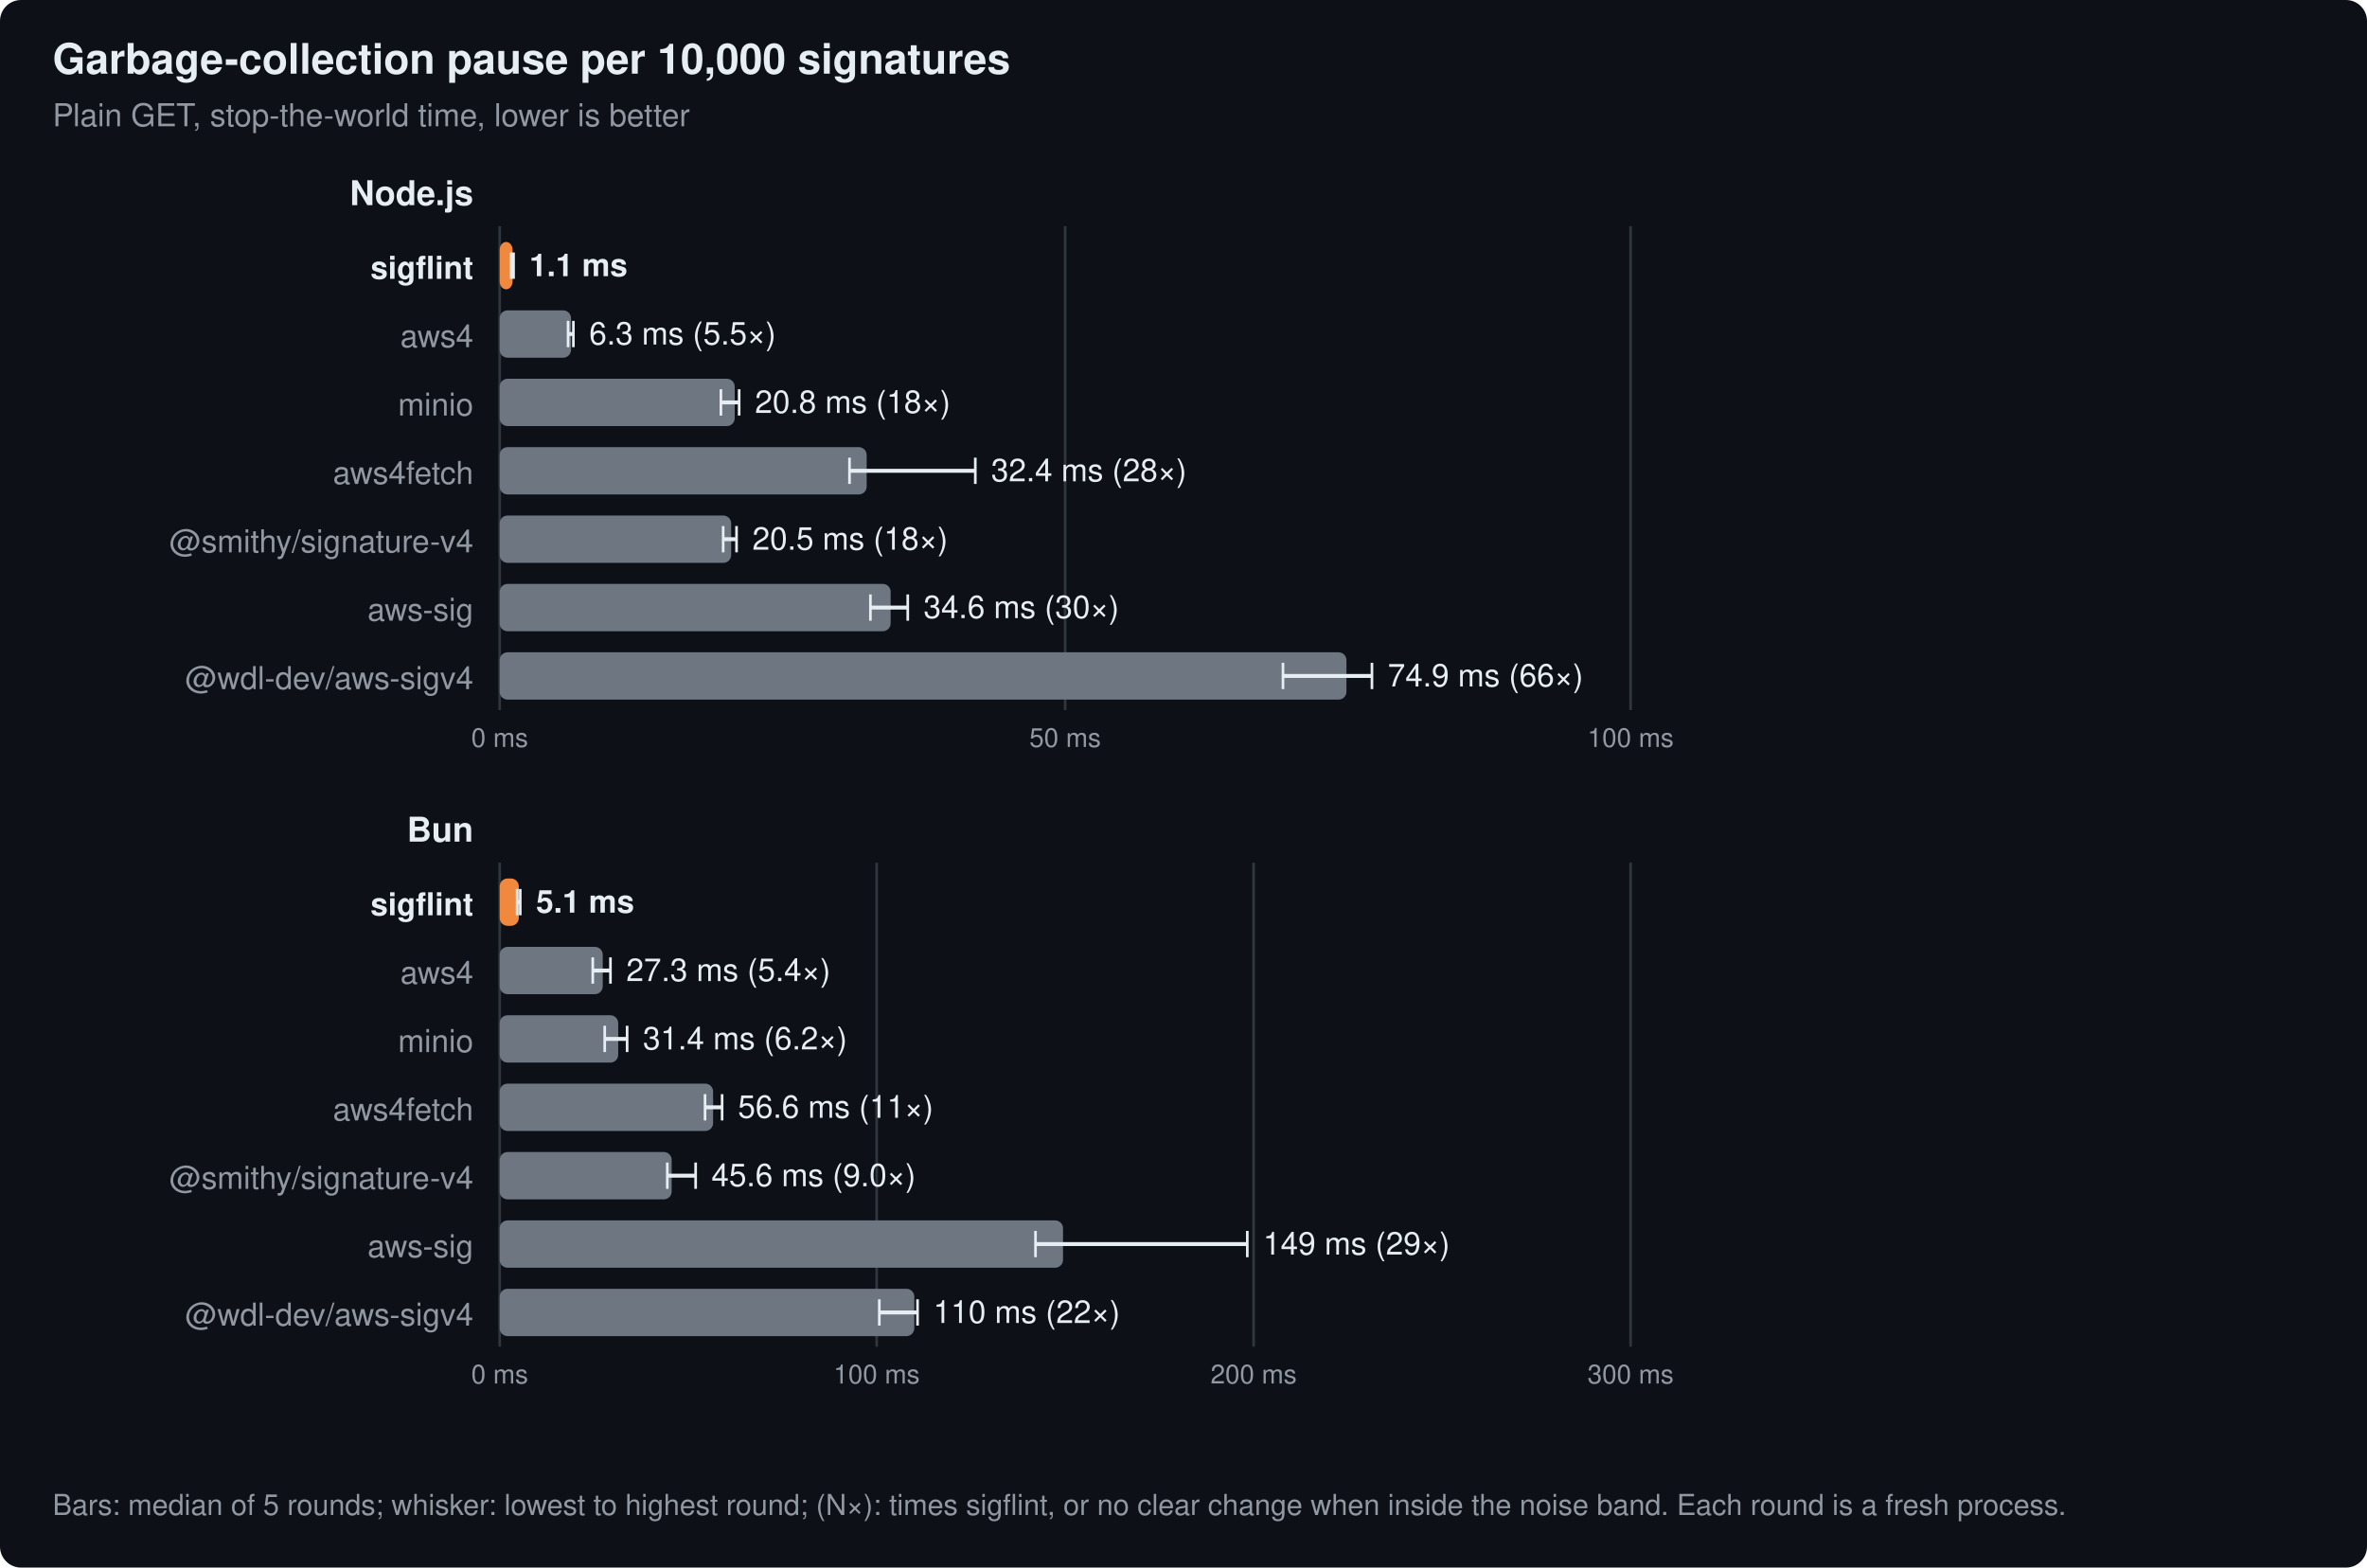
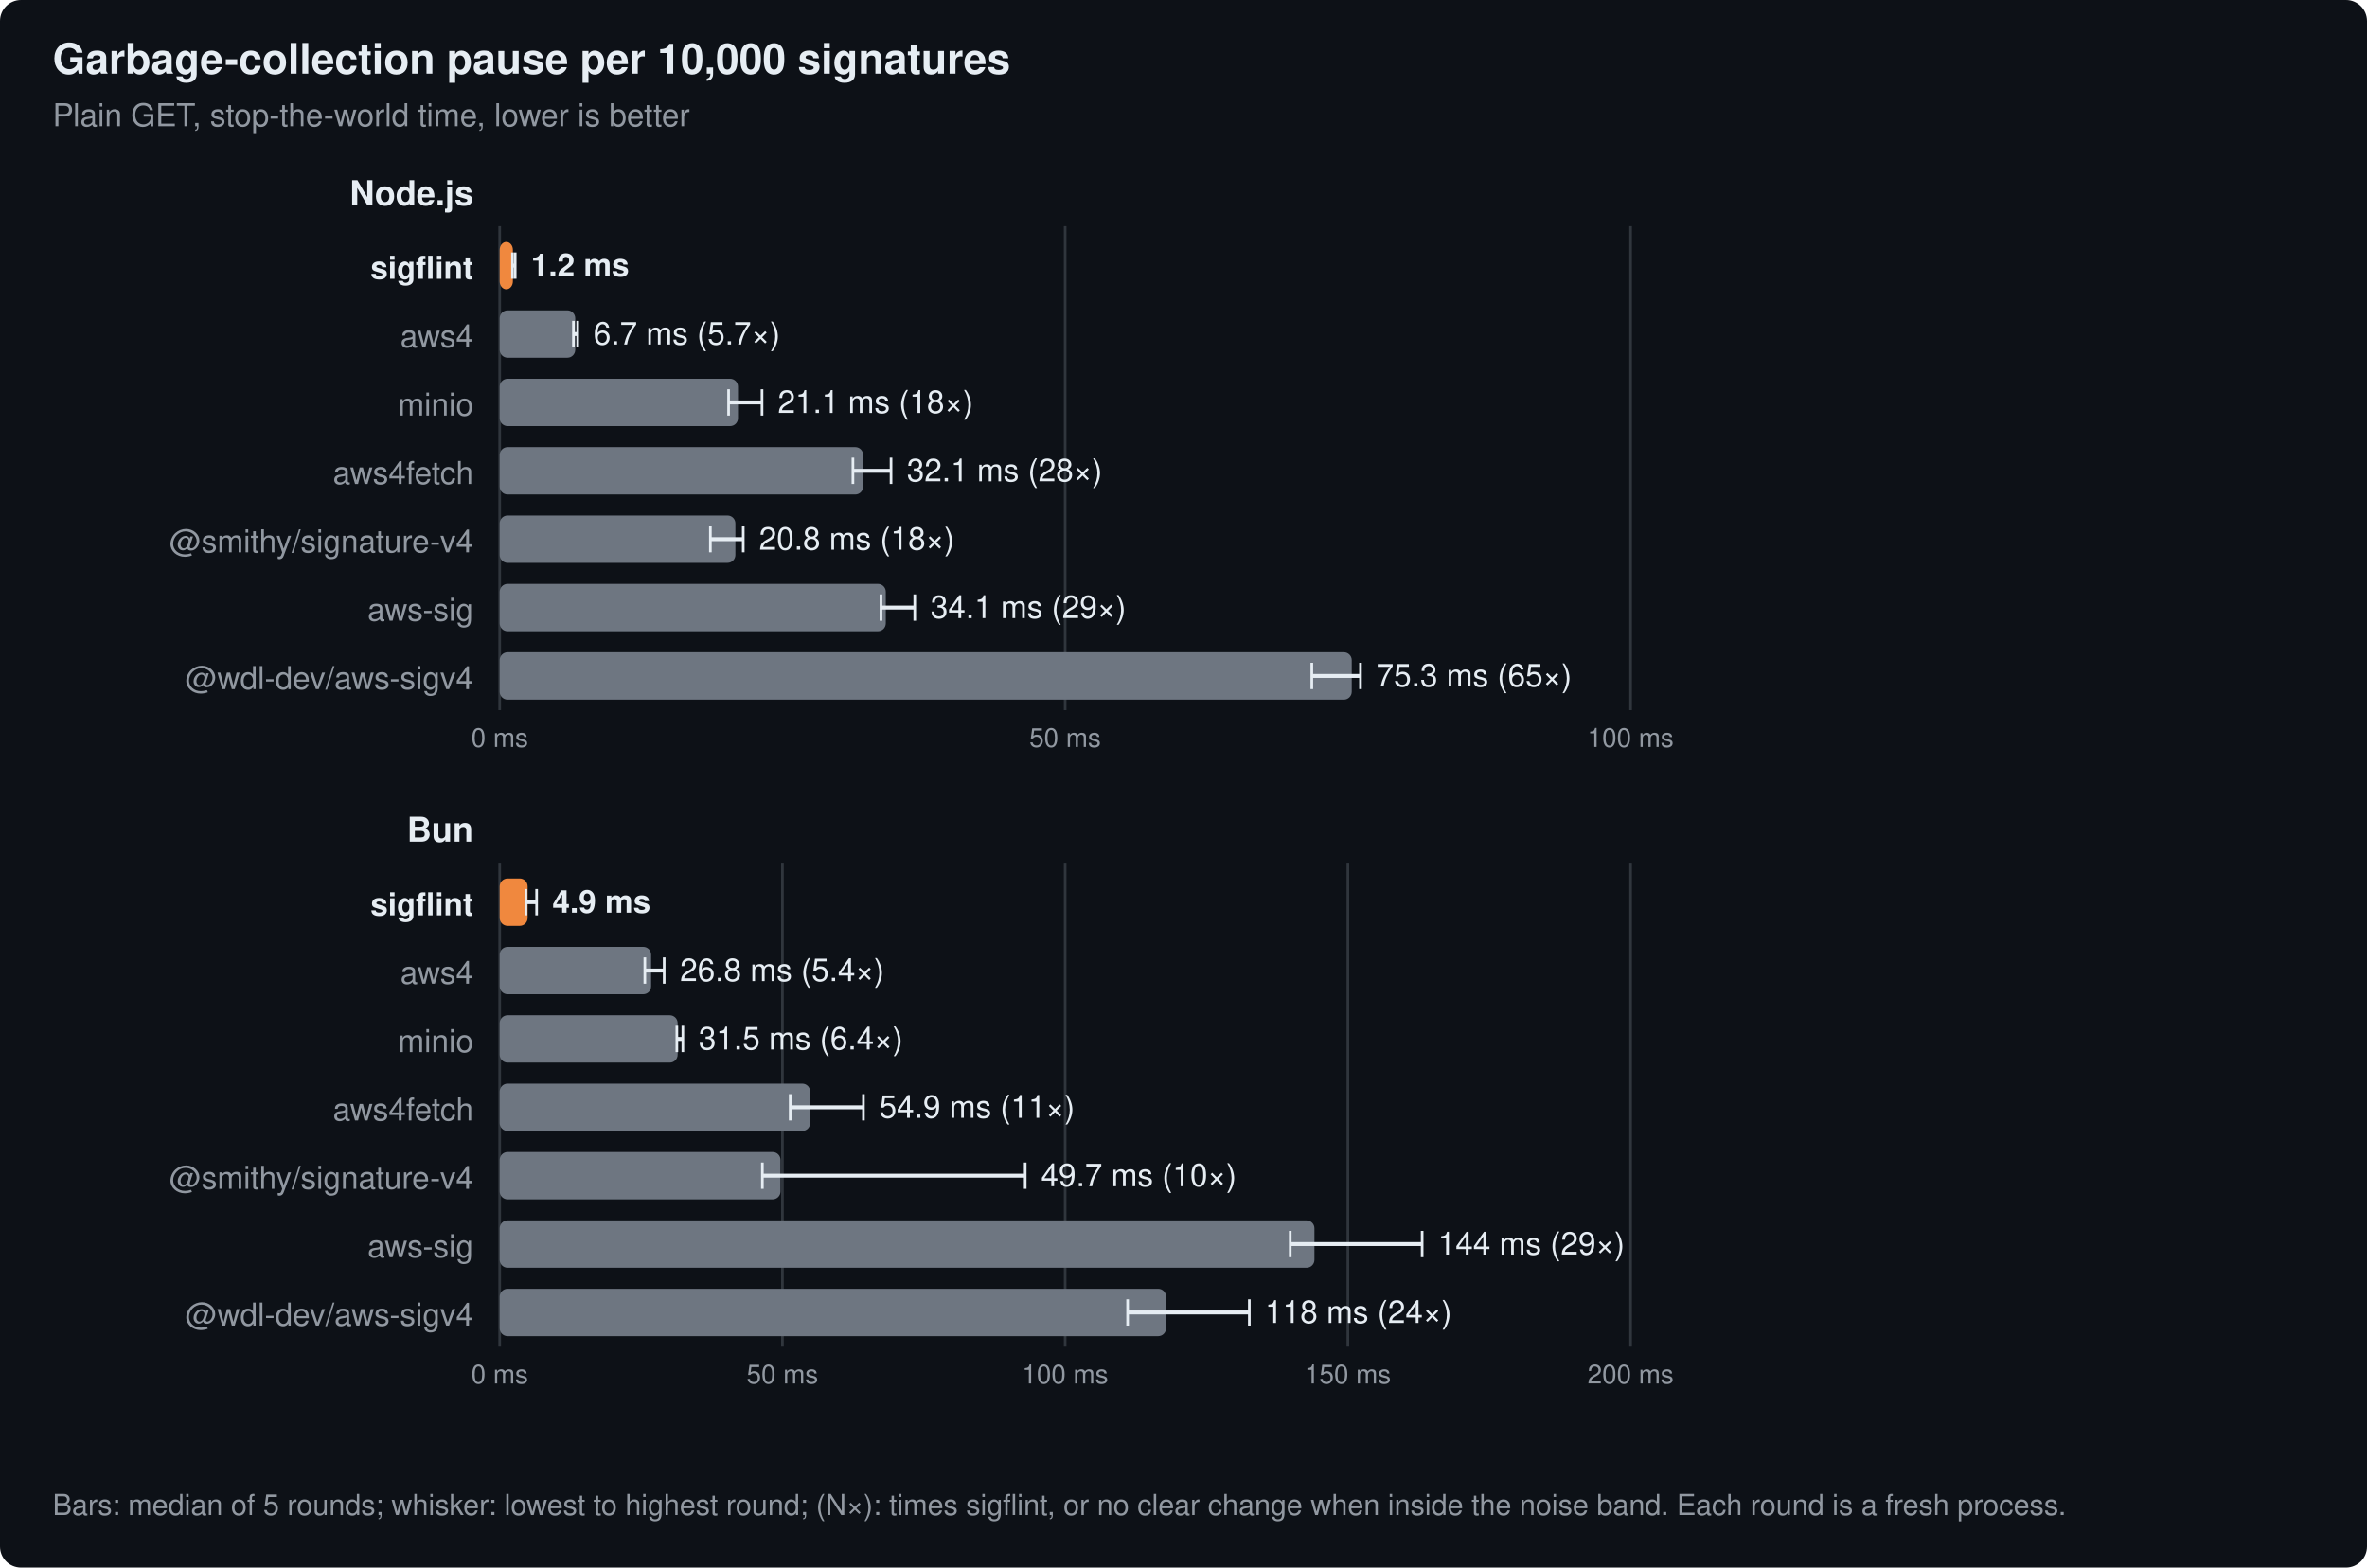
<svg xmlns="http://www.w3.org/2000/svg" width="900" height="596" viewBox="0 0 900 596" role="img" aria-labelledby="t" font-family="-apple-system,BlinkMacSystemFont,'Segoe UI',Helvetica,Arial,sans-serif">
  <rect width="900" height="596" rx="8" fill="#0d1117" />
  <text x="20" y="28" font-size="16" fill="#e6edf3" text-anchor="start" font-weight="600">Garbage-collection pause per 10,000 signatures</text>
  <text x="20" y="48" font-size="12" fill="#9198a1" text-anchor="start" font-weight="400">Plain GET, stop-the-world time, lower is better</text>
  <text x="180" y="78" font-size="13" fill="#e6edf3" text-anchor="end" font-weight="700">Node.js</text>
  <line x1="190" y1="86" x2="190" y2="270" stroke="#30363d" />
  <text x="190" y="284" font-size="10" fill="#9198a1" text-anchor="middle" font-weight="400">0 ms</text>
  <line x1="405" y1="86" x2="405" y2="270" stroke="#30363d" />
  <text x="405" y="284" font-size="10" fill="#9198a1" text-anchor="middle" font-weight="400">50 ms</text>
  <line x1="620" y1="86" x2="620" y2="270" stroke="#30363d" />
  <text x="620" y="284" font-size="10" fill="#9198a1" text-anchor="middle" font-weight="400">100 ms</text>
  <text x="180" y="106" font-size="12" fill="#e6edf3" text-anchor="end" font-weight="700">sigflint</text>
-   <rect x="190" y="92" width="4.898" height="18" rx="3" fill="#f0883e" />
-   <line x1="194.367" y1="101" x2="195.268" y2="101" stroke="#e6edf3" stroke-width="1.5" />
-   <line x1="194.367" y1="96" x2="194.367" y2="106" stroke="#e6edf3" />
-   <line x1="195.268" y1="96" x2="195.268" y2="106" stroke="#e6edf3" />
-   <text x="201.268" y="105" font-size="12" fill="#e6edf3" text-anchor="start" font-weight="700">1.1 ms</text>
+   <rect x="190" y="92" width="5.014" height="18" rx="3" fill="#f0883e" />
+   <line x1="194.863" y1="101" x2="195.894" y2="101" stroke="#e6edf3" stroke-width="1.5" />
+   <line x1="194.863" y1="96" x2="194.863" y2="106" stroke="#e6edf3" />
+   <line x1="195.894" y1="96" x2="195.894" y2="106" stroke="#e6edf3" />
+   <text x="201.894" y="105" font-size="12" fill="#e6edf3" text-anchor="start" font-weight="700">1.2 ms</text>
  <text x="180" y="132" font-size="12" fill="#9198a1" text-anchor="end" font-weight="400">aws4</text>
-   <rect x="190" y="118" width="27.121" height="18" rx="3" fill="#6e7681" />
-   <line x1="215.997" y1="127" x2="218.018" y2="127" stroke="#e6edf3" stroke-width="1.5" />
-   <line x1="215.997" y1="122" x2="215.997" y2="132" stroke="#e6edf3" />
-   <line x1="218.018" y1="122" x2="218.018" y2="132" stroke="#e6edf3" />
-   <text x="224.018" y="131" font-size="12" fill="#e6edf3" text-anchor="start" font-weight="400">6.3 ms  (5.5×)</text>
+   <rect x="190" y="118" width="28.717" height="18" rx="3" fill="#6e7681" />
+   <line x1="218.031" y1="127" x2="219.644" y2="127" stroke="#e6edf3" stroke-width="1.5" />
+   <line x1="218.031" y1="122" x2="218.031" y2="132" stroke="#e6edf3" />
+   <line x1="219.644" y1="122" x2="219.644" y2="132" stroke="#e6edf3" />
+   <text x="225.644" y="131" font-size="12" fill="#e6edf3" text-anchor="start" font-weight="400">6.7 ms  (5.7×)</text>
  <text x="180" y="158" font-size="12" fill="#9198a1" text-anchor="end" font-weight="400">minio</text>
-   <rect x="190" y="144" width="89.359" height="18" rx="3" fill="#6e7681" />
-   <line x1="274.111" y1="153" x2="281.046" y2="153" stroke="#e6edf3" stroke-width="1.5" />
-   <line x1="274.111" y1="148" x2="274.111" y2="158" stroke="#e6edf3" />
-   <line x1="281.046" y1="148" x2="281.046" y2="158" stroke="#e6edf3" />
-   <text x="287.046" y="157" font-size="12" fill="#e6edf3" text-anchor="start" font-weight="400">20.8 ms  (18×)</text>
+   <rect x="190" y="144" width="90.608" height="18" rx="3" fill="#6e7681" />
+   <line x1="277.025" y1="153" x2="289.738" y2="153" stroke="#e6edf3" stroke-width="1.5" />
+   <line x1="277.025" y1="148" x2="277.025" y2="158" stroke="#e6edf3" />
+   <line x1="289.738" y1="148" x2="289.738" y2="158" stroke="#e6edf3" />
+   <text x="295.738" y="157" font-size="12" fill="#e6edf3" text-anchor="start" font-weight="400">21.1 ms  (18×)</text>
  <text x="180" y="184" font-size="12" fill="#9198a1" text-anchor="end" font-weight="400">aws4fetch</text>
-   <rect x="190" y="170" width="139.53" height="18" rx="3" fill="#6e7681" />
-   <line x1="323.005" y1="179" x2="370.838" y2="179" stroke="#e6edf3" stroke-width="1.5" />
-   <line x1="323.005" y1="174" x2="323.005" y2="184" stroke="#e6edf3" />
-   <line x1="370.838" y1="174" x2="370.838" y2="184" stroke="#e6edf3" />
-   <text x="376.838" y="183" font-size="12" fill="#e6edf3" text-anchor="start" font-weight="400">32.4 ms  (28×)</text>
+   <rect x="190" y="170" width="138.193" height="18" rx="3" fill="#6e7681" />
+   <line x1="324.305" y1="179" x2="338.797" y2="179" stroke="#e6edf3" stroke-width="1.5" />
+   <line x1="324.305" y1="174" x2="324.305" y2="184" stroke="#e6edf3" />
+   <line x1="338.797" y1="174" x2="338.797" y2="184" stroke="#e6edf3" />
+   <text x="344.797" y="183" font-size="12" fill="#e6edf3" text-anchor="start" font-weight="400">32.1 ms  (28×)</text>
  <text x="180" y="210" font-size="12" fill="#9198a1" text-anchor="end" font-weight="400">@smithy/signature-v4</text>
-   <rect x="190" y="196" width="88.015" height="18" rx="3" fill="#6e7681" />
-   <line x1="274.967" y1="205" x2="280.05" y2="205" stroke="#e6edf3" stroke-width="1.5" />
-   <line x1="274.967" y1="200" x2="274.967" y2="210" stroke="#e6edf3" />
-   <line x1="280.05" y1="200" x2="280.05" y2="210" stroke="#e6edf3" />
-   <text x="286.05" y="209" font-size="12" fill="#e6edf3" text-anchor="start" font-weight="400">20.5 ms  (18×)</text>
+   <rect x="190" y="196" width="89.615" height="18" rx="3" fill="#6e7681" />
+   <line x1="270.104" y1="205" x2="282.598" y2="205" stroke="#e6edf3" stroke-width="1.5" />
+   <line x1="270.104" y1="200" x2="270.104" y2="210" stroke="#e6edf3" />
+   <line x1="282.598" y1="200" x2="282.598" y2="210" stroke="#e6edf3" />
+   <text x="288.598" y="209" font-size="12" fill="#e6edf3" text-anchor="start" font-weight="400">20.8 ms  (18×)</text>
  <text x="180" y="236" font-size="12" fill="#9198a1" text-anchor="end" font-weight="400">aws-sig</text>
-   <rect x="190" y="222" width="148.649" height="18" rx="3" fill="#6e7681" />
-   <line x1="330.957" y1="231" x2="345.154" y2="231" stroke="#e6edf3" stroke-width="1.5" />
-   <line x1="330.957" y1="226" x2="330.957" y2="236" stroke="#e6edf3" />
-   <line x1="345.154" y1="226" x2="345.154" y2="236" stroke="#e6edf3" />
-   <text x="351.154" y="235" font-size="12" fill="#e6edf3" text-anchor="start" font-weight="400">34.6 ms  (30×)</text>
+   <rect x="190" y="222" width="146.801" height="18" rx="3" fill="#6e7681" />
+   <line x1="334.973" y1="231" x2="347.816" y2="231" stroke="#e6edf3" stroke-width="1.5" />
+   <line x1="334.973" y1="226" x2="334.973" y2="236" stroke="#e6edf3" />
+   <line x1="347.816" y1="226" x2="347.816" y2="236" stroke="#e6edf3" />
+   <text x="353.816" y="235" font-size="12" fill="#e6edf3" text-anchor="start" font-weight="400">34.1 ms  (29×)</text>
  <text x="180" y="262" font-size="12" fill="#9198a1" text-anchor="end" font-weight="400">@wdl-dev/aws-sigv4</text>
-   <rect x="190" y="248" width="321.96" height="18" rx="3" fill="#6e7681" />
-   <line x1="487.826" y1="257" x2="521.657" y2="257" stroke="#e6edf3" stroke-width="1.5" />
-   <line x1="487.826" y1="252" x2="487.826" y2="262" stroke="#e6edf3" />
-   <line x1="521.657" y1="252" x2="521.657" y2="262" stroke="#e6edf3" />
-   <text x="527.657" y="261" font-size="12" fill="#e6edf3" text-anchor="start" font-weight="400">74.9 ms  (66×)</text>
+   <rect x="190" y="248" width="323.972" height="18" rx="3" fill="#6e7681" />
+   <line x1="498.792" y1="257" x2="517.295" y2="257" stroke="#e6edf3" stroke-width="1.5" />
+   <line x1="498.792" y1="252" x2="498.792" y2="262" stroke="#e6edf3" />
+   <line x1="517.295" y1="252" x2="517.295" y2="262" stroke="#e6edf3" />
+   <text x="523.295" y="261" font-size="12" fill="#e6edf3" text-anchor="start" font-weight="400">75.3 ms  (65×)</text>
  <text x="180" y="320" font-size="13" fill="#e6edf3" text-anchor="end" font-weight="700">Bun</text>
  <line x1="190" y1="328" x2="190" y2="512" stroke="#30363d" />
  <text x="190" y="526" font-size="10" fill="#9198a1" text-anchor="middle" font-weight="400">0 ms</text>
-   <line x1="333.333" y1="328" x2="333.333" y2="512" stroke="#30363d" />
-   <text x="333.333" y="526" font-size="10" fill="#9198a1" text-anchor="middle" font-weight="400">100 ms</text>
-   <line x1="476.667" y1="328" x2="476.667" y2="512" stroke="#30363d" />
-   <text x="476.667" y="526" font-size="10" fill="#9198a1" text-anchor="middle" font-weight="400">200 ms</text>
+   <line x1="297.5" y1="328" x2="297.5" y2="512" stroke="#30363d" />
+   <text x="297.5" y="526" font-size="10" fill="#9198a1" text-anchor="middle" font-weight="400">50 ms</text>
+   <line x1="405" y1="328" x2="405" y2="512" stroke="#30363d" />
+   <text x="405" y="526" font-size="10" fill="#9198a1" text-anchor="middle" font-weight="400">100 ms</text>
+   <line x1="512.5" y1="328" x2="512.5" y2="512" stroke="#30363d" />
+   <text x="512.5" y="526" font-size="10" fill="#9198a1" text-anchor="middle" font-weight="400">150 ms</text>
  <line x1="620" y1="328" x2="620" y2="512" stroke="#30363d" />
-   <text x="620" y="526" font-size="10" fill="#9198a1" text-anchor="middle" font-weight="400">300 ms</text>
+   <text x="620" y="526" font-size="10" fill="#9198a1" text-anchor="middle" font-weight="400">200 ms</text>
  <text x="180" y="348" font-size="12" fill="#e6edf3" text-anchor="end" font-weight="700">sigflint</text>
-   <rect x="190" y="334" width="7.267" height="18" rx="3" fill="#f0883e" />
-   <line x1="196.627" y1="343" x2="197.82" y2="343" stroke="#e6edf3" stroke-width="1.5" />
-   <line x1="196.627" y1="338" x2="196.627" y2="348" stroke="#e6edf3" />
-   <line x1="197.82" y1="338" x2="197.82" y2="348" stroke="#e6edf3" />
-   <text x="203.82" y="347" font-size="12" fill="#e6edf3" text-anchor="start" font-weight="700">5.1 ms</text>
+   <rect x="190" y="334" width="10.612" height="18" rx="3" fill="#f0883e" />
+   <line x1="199.972" y1="343" x2="204.041" y2="343" stroke="#e6edf3" stroke-width="1.5" />
+   <line x1="199.972" y1="338" x2="199.972" y2="348" stroke="#e6edf3" />
+   <line x1="204.041" y1="338" x2="204.041" y2="348" stroke="#e6edf3" />
+   <text x="210.041" y="347" font-size="12" fill="#e6edf3" text-anchor="start" font-weight="700">4.9 ms</text>
  <text x="180" y="374" font-size="12" fill="#9198a1" text-anchor="end" font-weight="400">aws4</text>
-   <rect x="190" y="360" width="39.182" height="18" rx="3" fill="#6e7681" />
-   <line x1="225.382" y1="369" x2="232.11" y2="369" stroke="#e6edf3" stroke-width="1.5" />
-   <line x1="225.382" y1="364" x2="225.382" y2="374" stroke="#e6edf3" />
-   <line x1="232.11" y1="364" x2="232.11" y2="374" stroke="#e6edf3" />
-   <text x="238.11" y="373" font-size="12" fill="#e6edf3" text-anchor="start" font-weight="400">27.3 ms  (5.4×)</text>
+   <rect x="190" y="360" width="57.57" height="18" rx="3" fill="#6e7681" />
+   <line x1="245.184" y1="369" x2="252.546" y2="369" stroke="#e6edf3" stroke-width="1.5" />
+   <line x1="245.184" y1="364" x2="245.184" y2="374" stroke="#e6edf3" />
+   <line x1="252.546" y1="364" x2="252.546" y2="374" stroke="#e6edf3" />
+   <text x="258.546" y="373" font-size="12" fill="#e6edf3" text-anchor="start" font-weight="400">26.8 ms  (5.4×)</text>
  <text x="180" y="400" font-size="12" fill="#9198a1" text-anchor="end" font-weight="400">minio</text>
-   <rect x="190" y="386" width="45.063" height="18" rx="3" fill="#6e7681" />
-   <line x1="229.933" y1="395" x2="238.446" y2="395" stroke="#e6edf3" stroke-width="1.5" />
-   <line x1="229.933" y1="390" x2="229.933" y2="400" stroke="#e6edf3" />
-   <line x1="238.446" y1="390" x2="238.446" y2="400" stroke="#e6edf3" />
-   <text x="244.446" y="399" font-size="12" fill="#e6edf3" text-anchor="start" font-weight="400">31.4 ms  (6.2×)</text>
+   <rect x="190" y="386" width="67.662" height="18" rx="3" fill="#6e7681" />
+   <line x1="257.364" y1="395" x2="259.644" y2="395" stroke="#e6edf3" stroke-width="1.5" />
+   <line x1="257.364" y1="390" x2="257.364" y2="400" stroke="#e6edf3" />
+   <line x1="259.644" y1="390" x2="259.644" y2="400" stroke="#e6edf3" />
+   <text x="265.644" y="399" font-size="12" fill="#e6edf3" text-anchor="start" font-weight="400">31.5 ms  (6.4×)</text>
  <text x="180" y="426" font-size="12" fill="#9198a1" text-anchor="end" font-weight="400">aws4fetch</text>
-   <rect x="190" y="412" width="81.146" height="18" rx="3" fill="#6e7681" />
-   <line x1="268.073" y1="421" x2="274.562" y2="421" stroke="#e6edf3" stroke-width="1.5" />
-   <line x1="268.073" y1="416" x2="268.073" y2="426" stroke="#e6edf3" />
-   <line x1="274.562" y1="416" x2="274.562" y2="426" stroke="#e6edf3" />
-   <text x="280.562" y="425" font-size="12" fill="#e6edf3" text-anchor="start" font-weight="400">56.6 ms  (11×)</text>
+   <rect x="190" y="412" width="118.033" height="18" rx="3" fill="#6e7681" />
+   <line x1="300.453" y1="421" x2="328.298" y2="421" stroke="#e6edf3" stroke-width="1.5" />
+   <line x1="300.453" y1="416" x2="300.453" y2="426" stroke="#e6edf3" />
+   <line x1="328.298" y1="416" x2="328.298" y2="426" stroke="#e6edf3" />
+   <text x="334.298" y="425" font-size="12" fill="#e6edf3" text-anchor="start" font-weight="400">54.9 ms  (11×)</text>
  <text x="180" y="452" font-size="12" fill="#9198a1" text-anchor="end" font-weight="400">@smithy/signature-v4</text>
-   <rect x="190" y="438" width="65.389" height="18" rx="3" fill="#6e7681" />
-   <line x1="253.724" y1="447" x2="264.505" y2="447" stroke="#e6edf3" stroke-width="1.5" />
-   <line x1="253.724" y1="442" x2="253.724" y2="452" stroke="#e6edf3" />
-   <line x1="264.505" y1="442" x2="264.505" y2="452" stroke="#e6edf3" />
-   <text x="270.505" y="451" font-size="12" fill="#e6edf3" text-anchor="start" font-weight="400">45.6 ms  (9.0×)</text>
+   <rect x="190" y="438" width="106.771" height="18" rx="3" fill="#6e7681" />
+   <line x1="289.875" y1="447" x2="389.811" y2="447" stroke="#e6edf3" stroke-width="1.5" />
+   <line x1="289.875" y1="442" x2="289.875" y2="452" stroke="#e6edf3" />
+   <line x1="389.811" y1="442" x2="389.811" y2="452" stroke="#e6edf3" />
+   <text x="395.811" y="451" font-size="12" fill="#e6edf3" text-anchor="start" font-weight="400">49.7 ms  (10×)</text>
  <text x="180" y="478" font-size="12" fill="#9198a1" text-anchor="end" font-weight="400">aws-sig</text>
-   <rect x="190" y="464" width="214.192" height="18" rx="3" fill="#6e7681" />
-   <line x1="393.728" y1="473" x2="474.256" y2="473" stroke="#e6edf3" stroke-width="1.5" />
-   <line x1="393.728" y1="468" x2="393.728" y2="478" stroke="#e6edf3" />
-   <line x1="474.256" y1="468" x2="474.256" y2="478" stroke="#e6edf3" />
-   <text x="480.256" y="477" font-size="12" fill="#e6edf3" text-anchor="start" font-weight="400">149 ms  (29×)</text>
+   <rect x="190" y="464" width="309.785" height="18" rx="3" fill="#6e7681" />
+   <line x1="490.586" y1="473" x2="540.745" y2="473" stroke="#e6edf3" stroke-width="1.5" />
+   <line x1="490.586" y1="468" x2="490.586" y2="478" stroke="#e6edf3" />
+   <line x1="540.745" y1="468" x2="540.745" y2="478" stroke="#e6edf3" />
+   <text x="546.745" y="477" font-size="12" fill="#e6edf3" text-anchor="start" font-weight="400">144 ms  (29×)</text>
  <text x="180" y="504" font-size="12" fill="#9198a1" text-anchor="end" font-weight="400">@wdl-dev/aws-sigv4</text>
-   <rect x="190" y="490" width="157.649" height="18" rx="3" fill="#6e7681" />
-   <line x1="334.34" y1="499" x2="348.875" y2="499" stroke="#e6edf3" stroke-width="1.5" />
-   <line x1="334.34" y1="494" x2="334.34" y2="504" stroke="#e6edf3" />
-   <line x1="348.875" y1="494" x2="348.875" y2="504" stroke="#e6edf3" />
-   <text x="354.875" y="503" font-size="12" fill="#e6edf3" text-anchor="start" font-weight="400">110 ms  (22×)</text>
+   <rect x="190" y="490" width="253.37" height="18" rx="3" fill="#6e7681" />
+   <line x1="428.747" y1="499" x2="475.029" y2="499" stroke="#e6edf3" stroke-width="1.5" />
+   <line x1="428.747" y1="494" x2="428.747" y2="504" stroke="#e6edf3" />
+   <line x1="475.029" y1="494" x2="475.029" y2="504" stroke="#e6edf3" />
+   <text x="481.029" y="503" font-size="12" fill="#e6edf3" text-anchor="start" font-weight="400">118 ms  (24×)</text>
  <text x="20" y="576" font-size="11" fill="#9198a1" text-anchor="start" font-weight="400">Bars: median of 5 rounds; whisker: lowest to highest round; (N×): times sigflint, or no clear change when inside the noise band. Each round is a fresh process.</text>
</svg>
